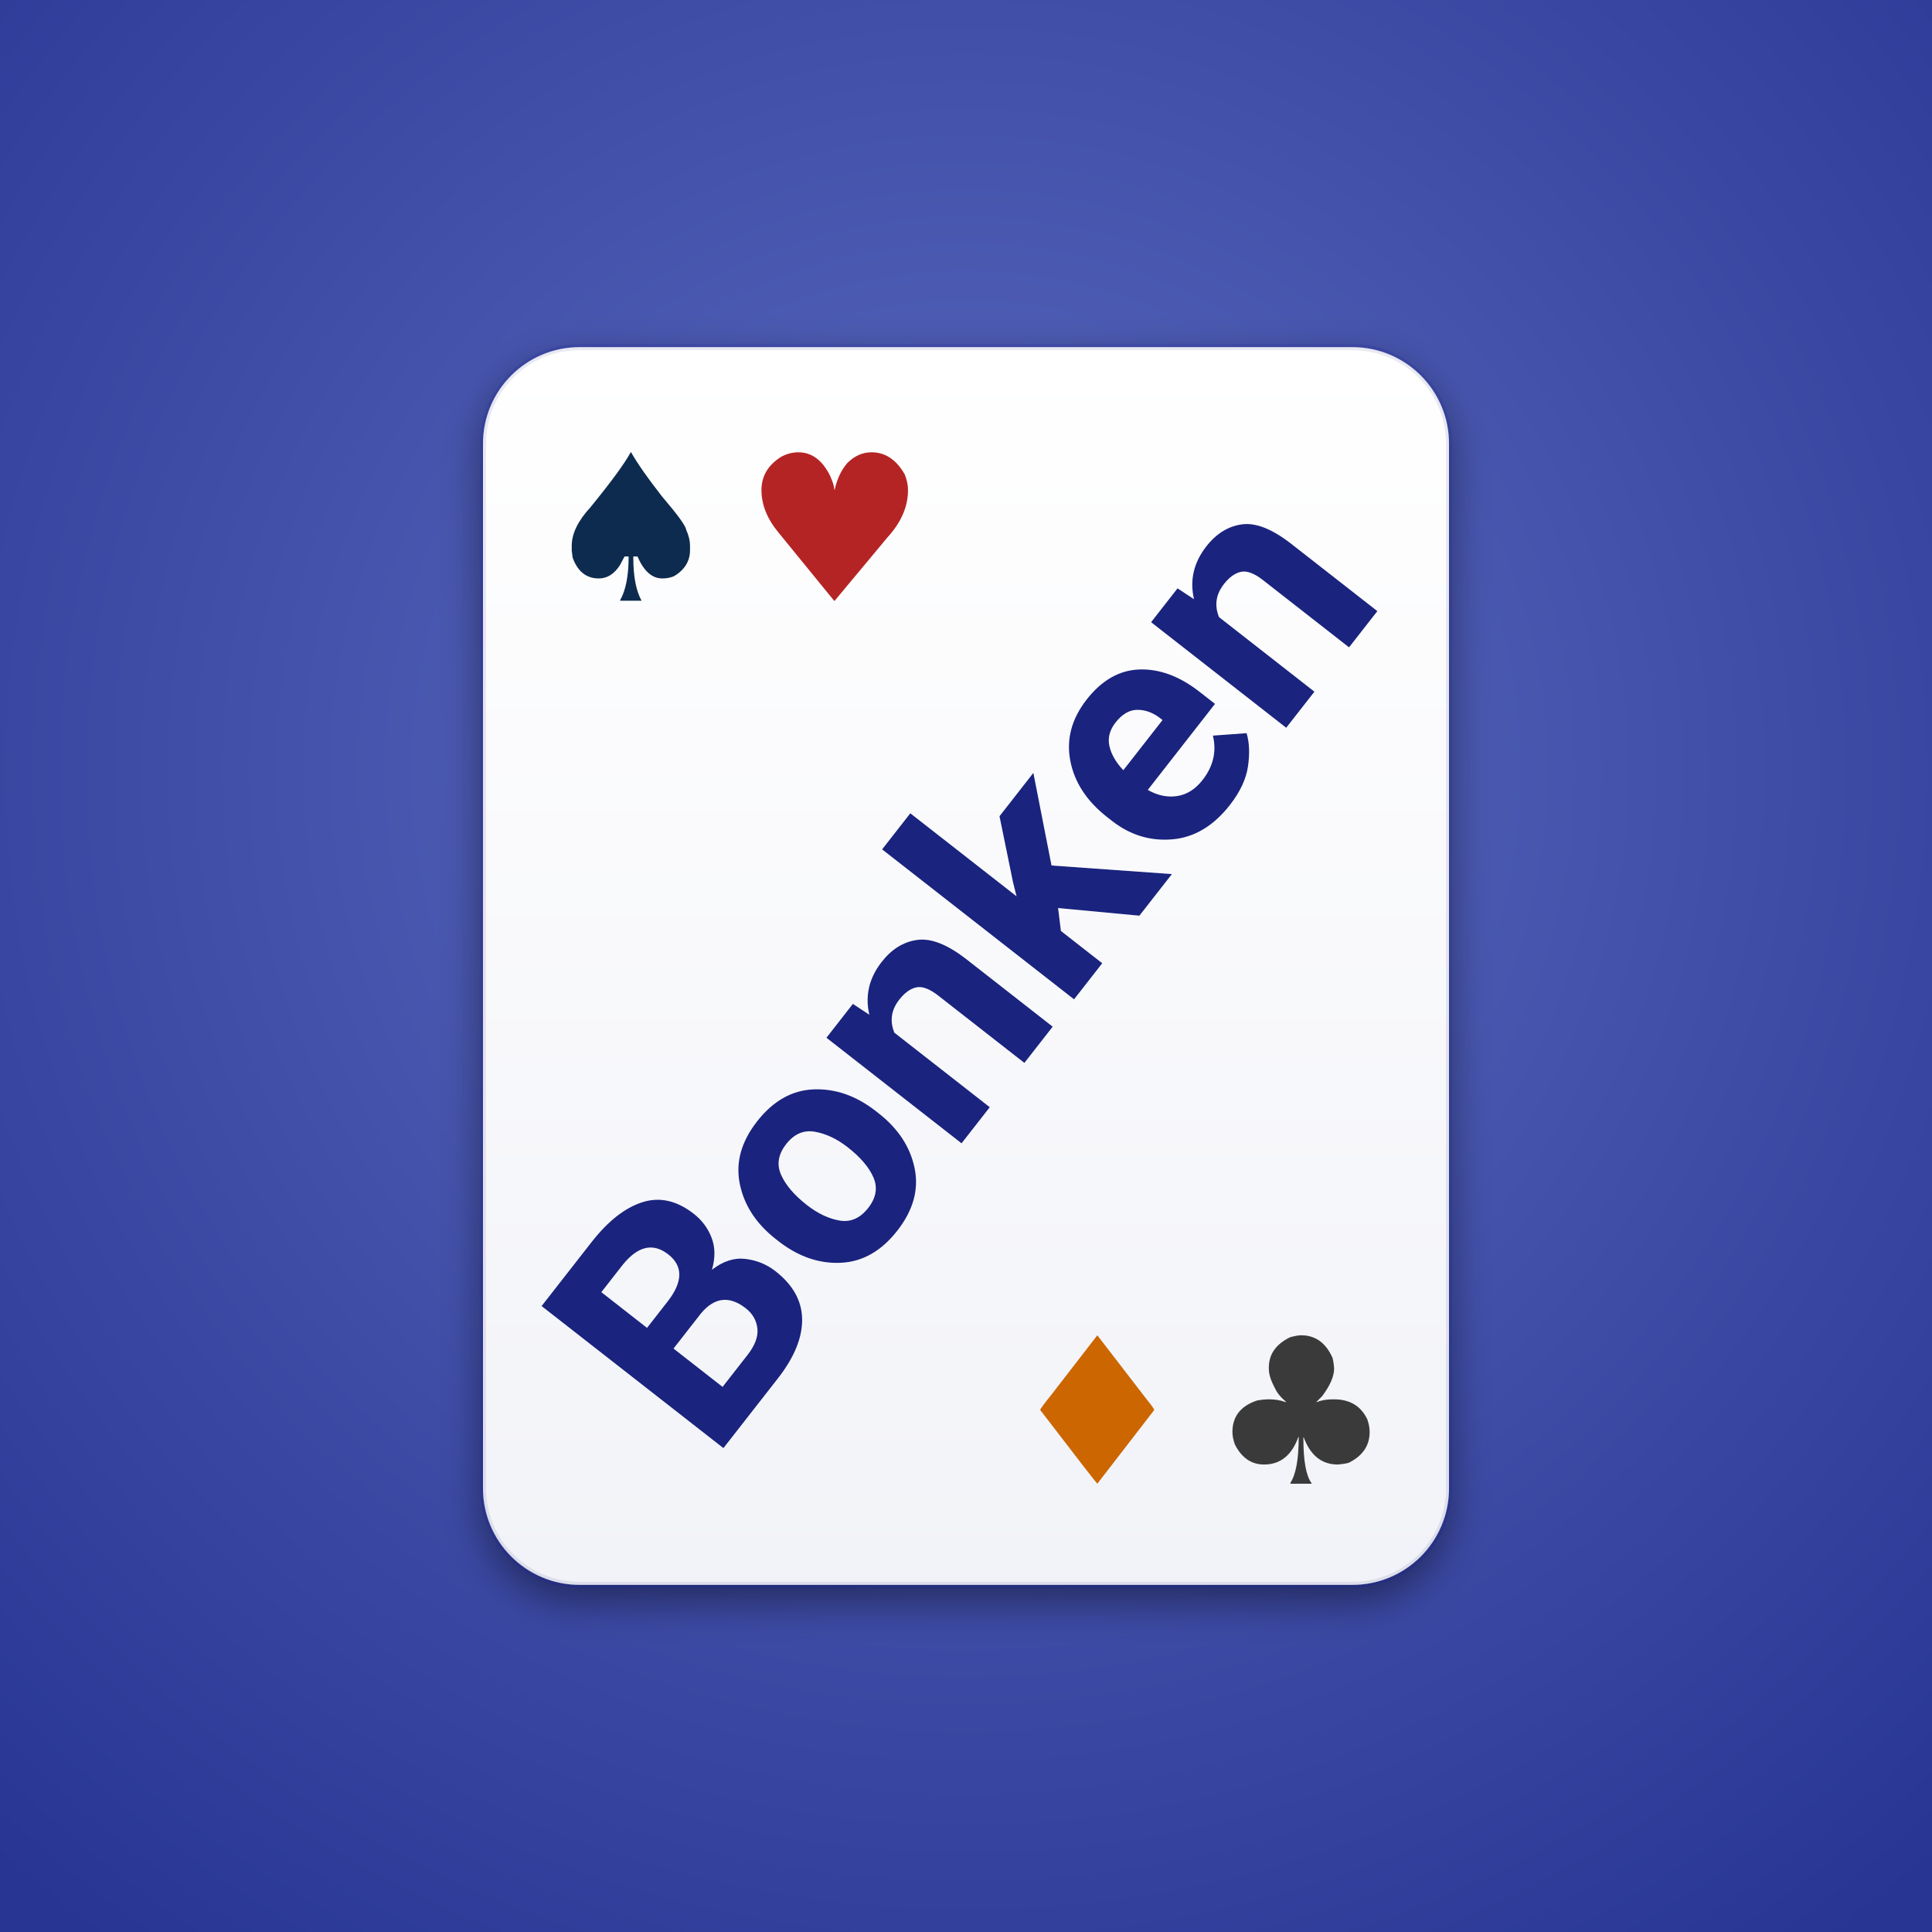
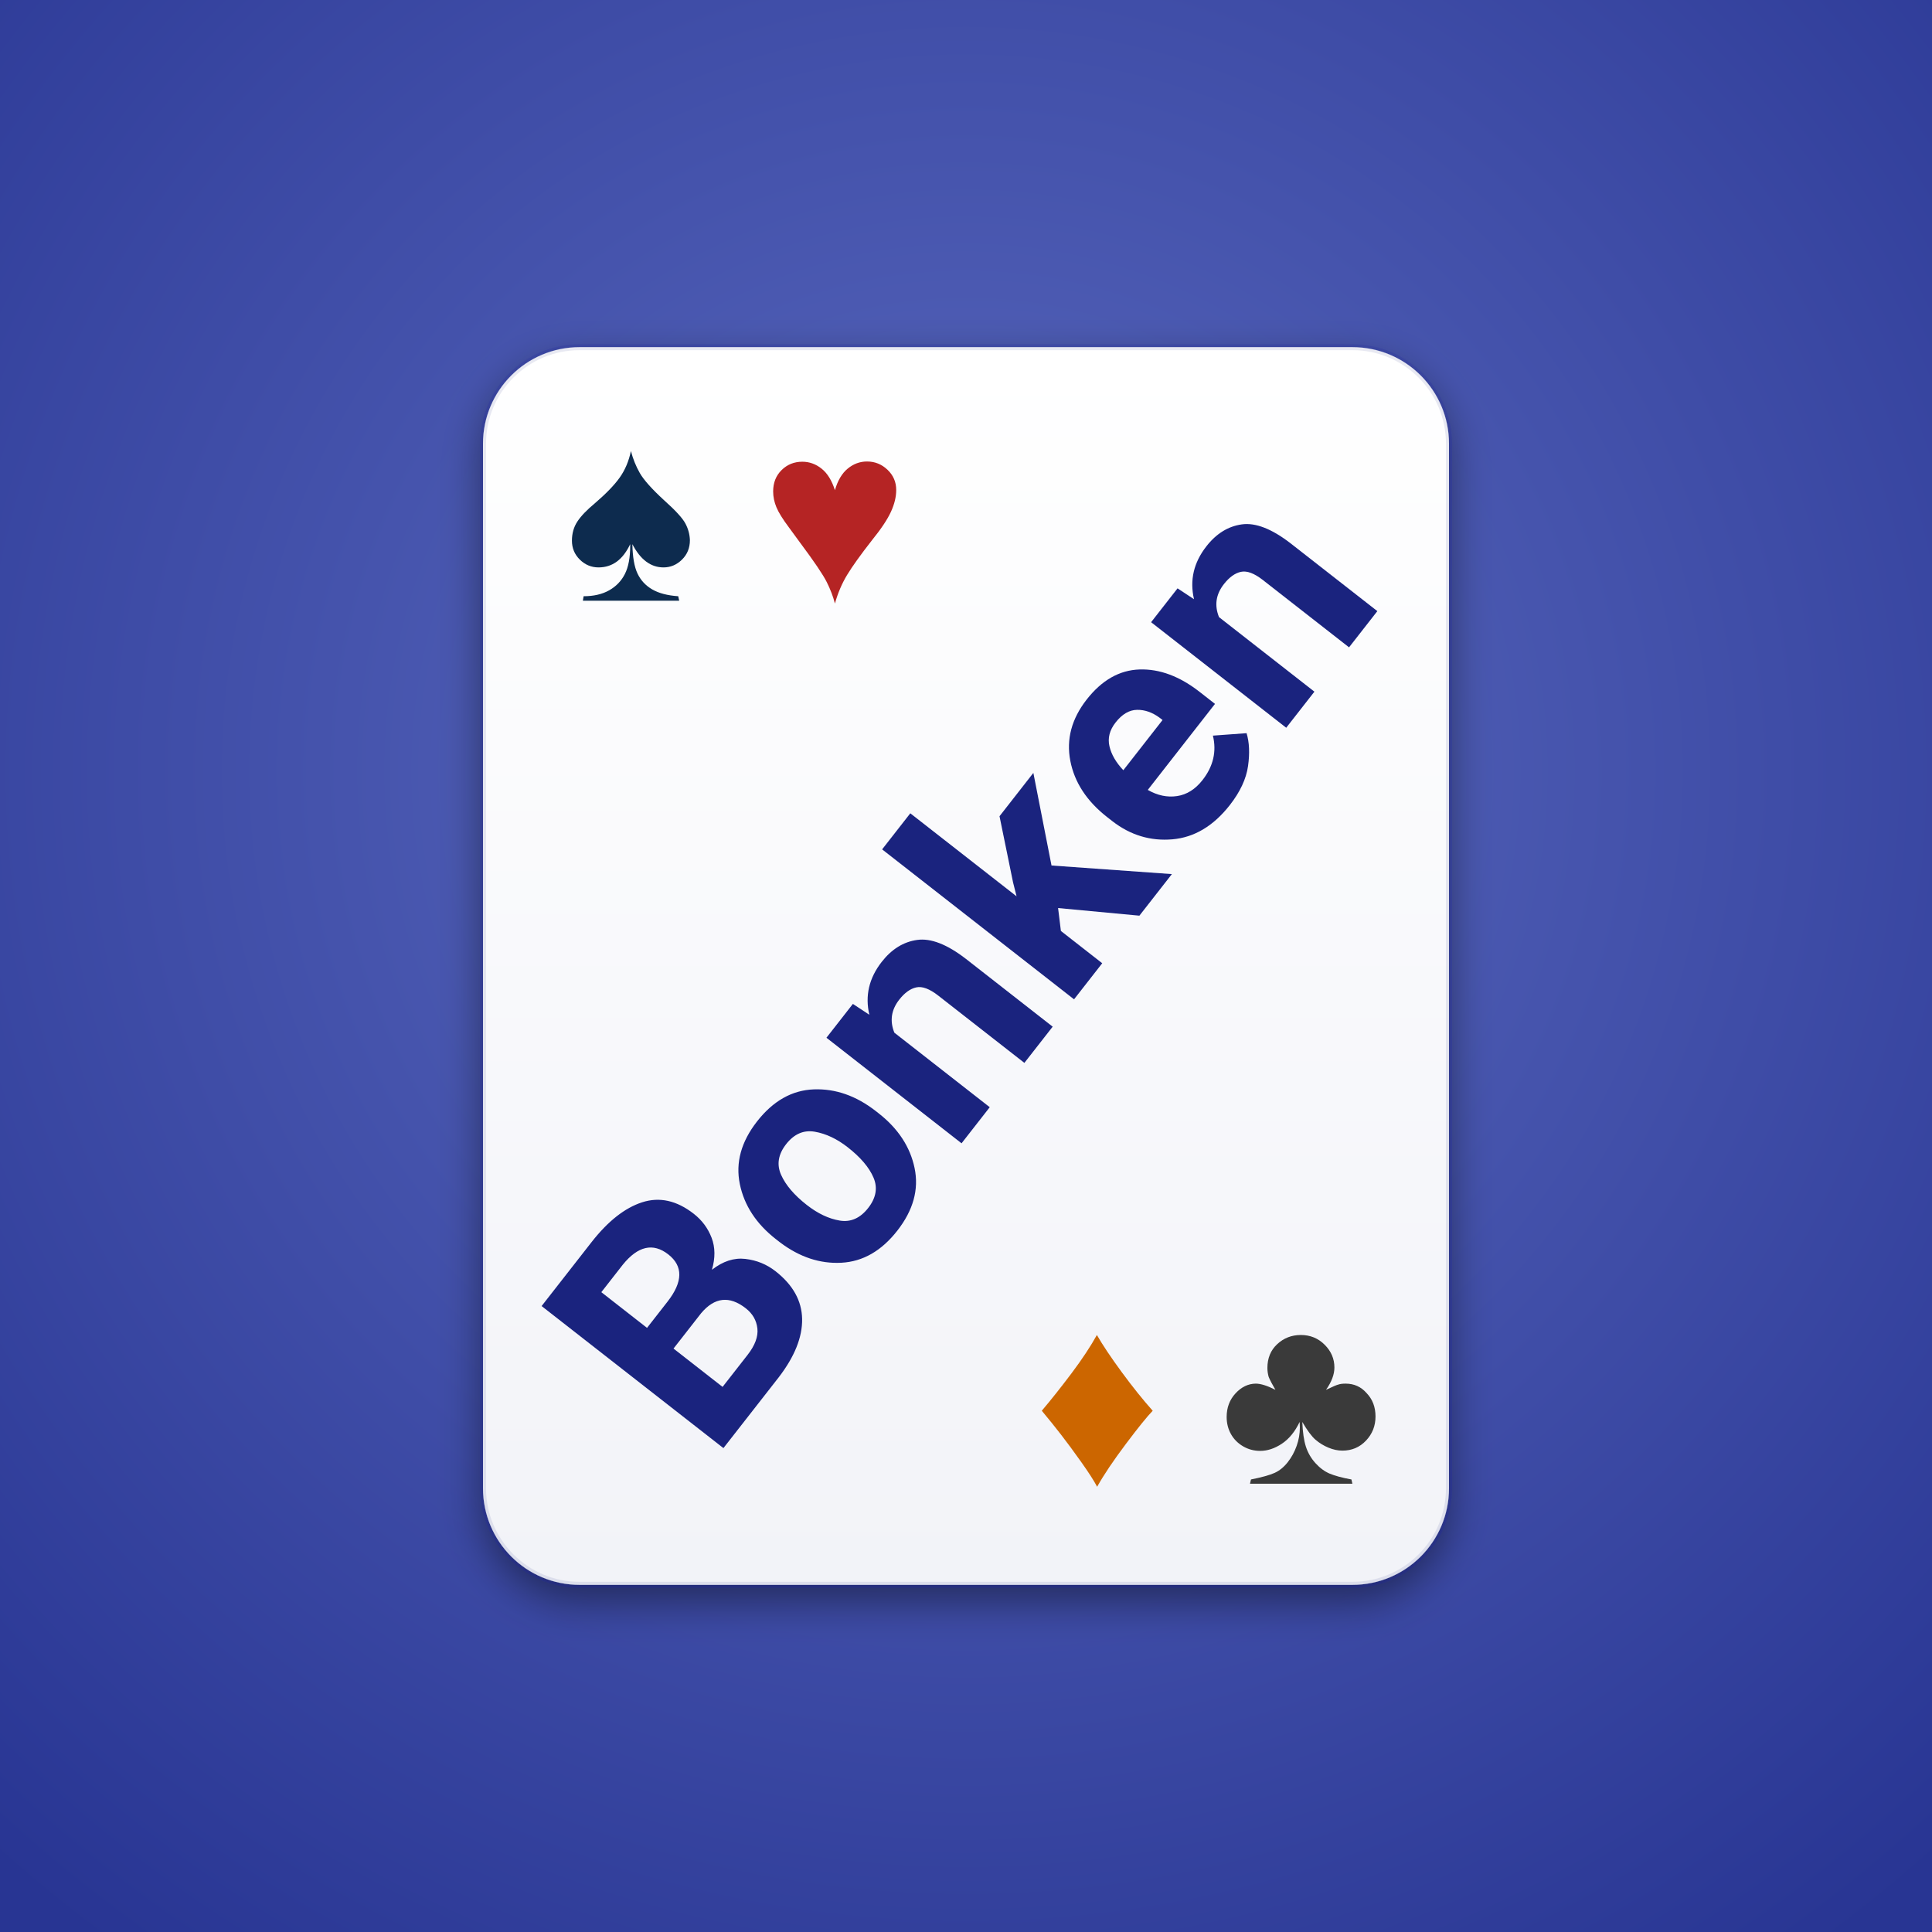
<svg xmlns="http://www.w3.org/2000/svg" viewBox="-128 -128 1280 1280">
  <defs>
    <radialGradient id="bg" cx="50%" cy="40%" r="75%">
      <stop offset="0%" stop-color="#5C6BC0" />
      <stop offset="100%" stop-color="#283593" />
    </radialGradient>
    <linearGradient id="card" x1="0" y1="0" x2="0" y2="1">
      <stop offset="0%" stop-color="#FFFFFF" />
      <stop offset="100%" stop-color="#F2F3F8" />
    </linearGradient>
    <filter id="cardShadow" x="-20%" y="-20%" width="140%" height="140%">
      <feGaussianBlur in="SourceAlpha" stdDeviation="14" />
      <feOffset dx="0" dy="10" />
      <feComponentTransfer>
        <feFuncA type="linear" slope="0.45" />
      </feComponentTransfer>
      <feMerge>
        <feMergeNode />
        <feMergeNode in="SourceGraphic" />
      </feMerge>
    </filter>
  </defs>
  <rect x="-128" y="-128" width="1280" height="1280" fill="url(#bg)" />
  <g filter="url(#cardShadow)">
    <rect x="192" y="102" width="640" height="820" rx="64" ry="64" fill="url(#card)" />
    <rect x="192" y="102" width="640" height="820" rx="64" ry="64" fill="none" stroke="#1A237E" stroke-opacity="0.10" stroke-width="4" />
  </g>
-   <g font-family="DejaVu Sans" text-anchor="middle" font-size="135">
+   <g font-family="Arimo" text-anchor="middle" font-size="165">
    <text x="290" y="270" fill="#0D2B4E">♠</text>
    <text x="425" y="270" fill="#B52424">♥</text>
  </g>
-   <g font-family="DejaVu Sans" text-anchor="middle" font-size="135">
+   <g font-family="Arimo" text-anchor="middle" font-size="165">
    <text x="599" y="855" fill="#CC6600">♦</text>
    <text x="734" y="855" fill="#3A3A3A">♣</text>
  </g>
  <g transform="rotate(-52 512 512)" font-family="Roboto" font-weight="700" font-size="215" text-anchor="middle">
    <text x="512" y="582">
      <tspan fill="#1A237E">Bonken</tspan>
    </text>
  </g>
</svg>
